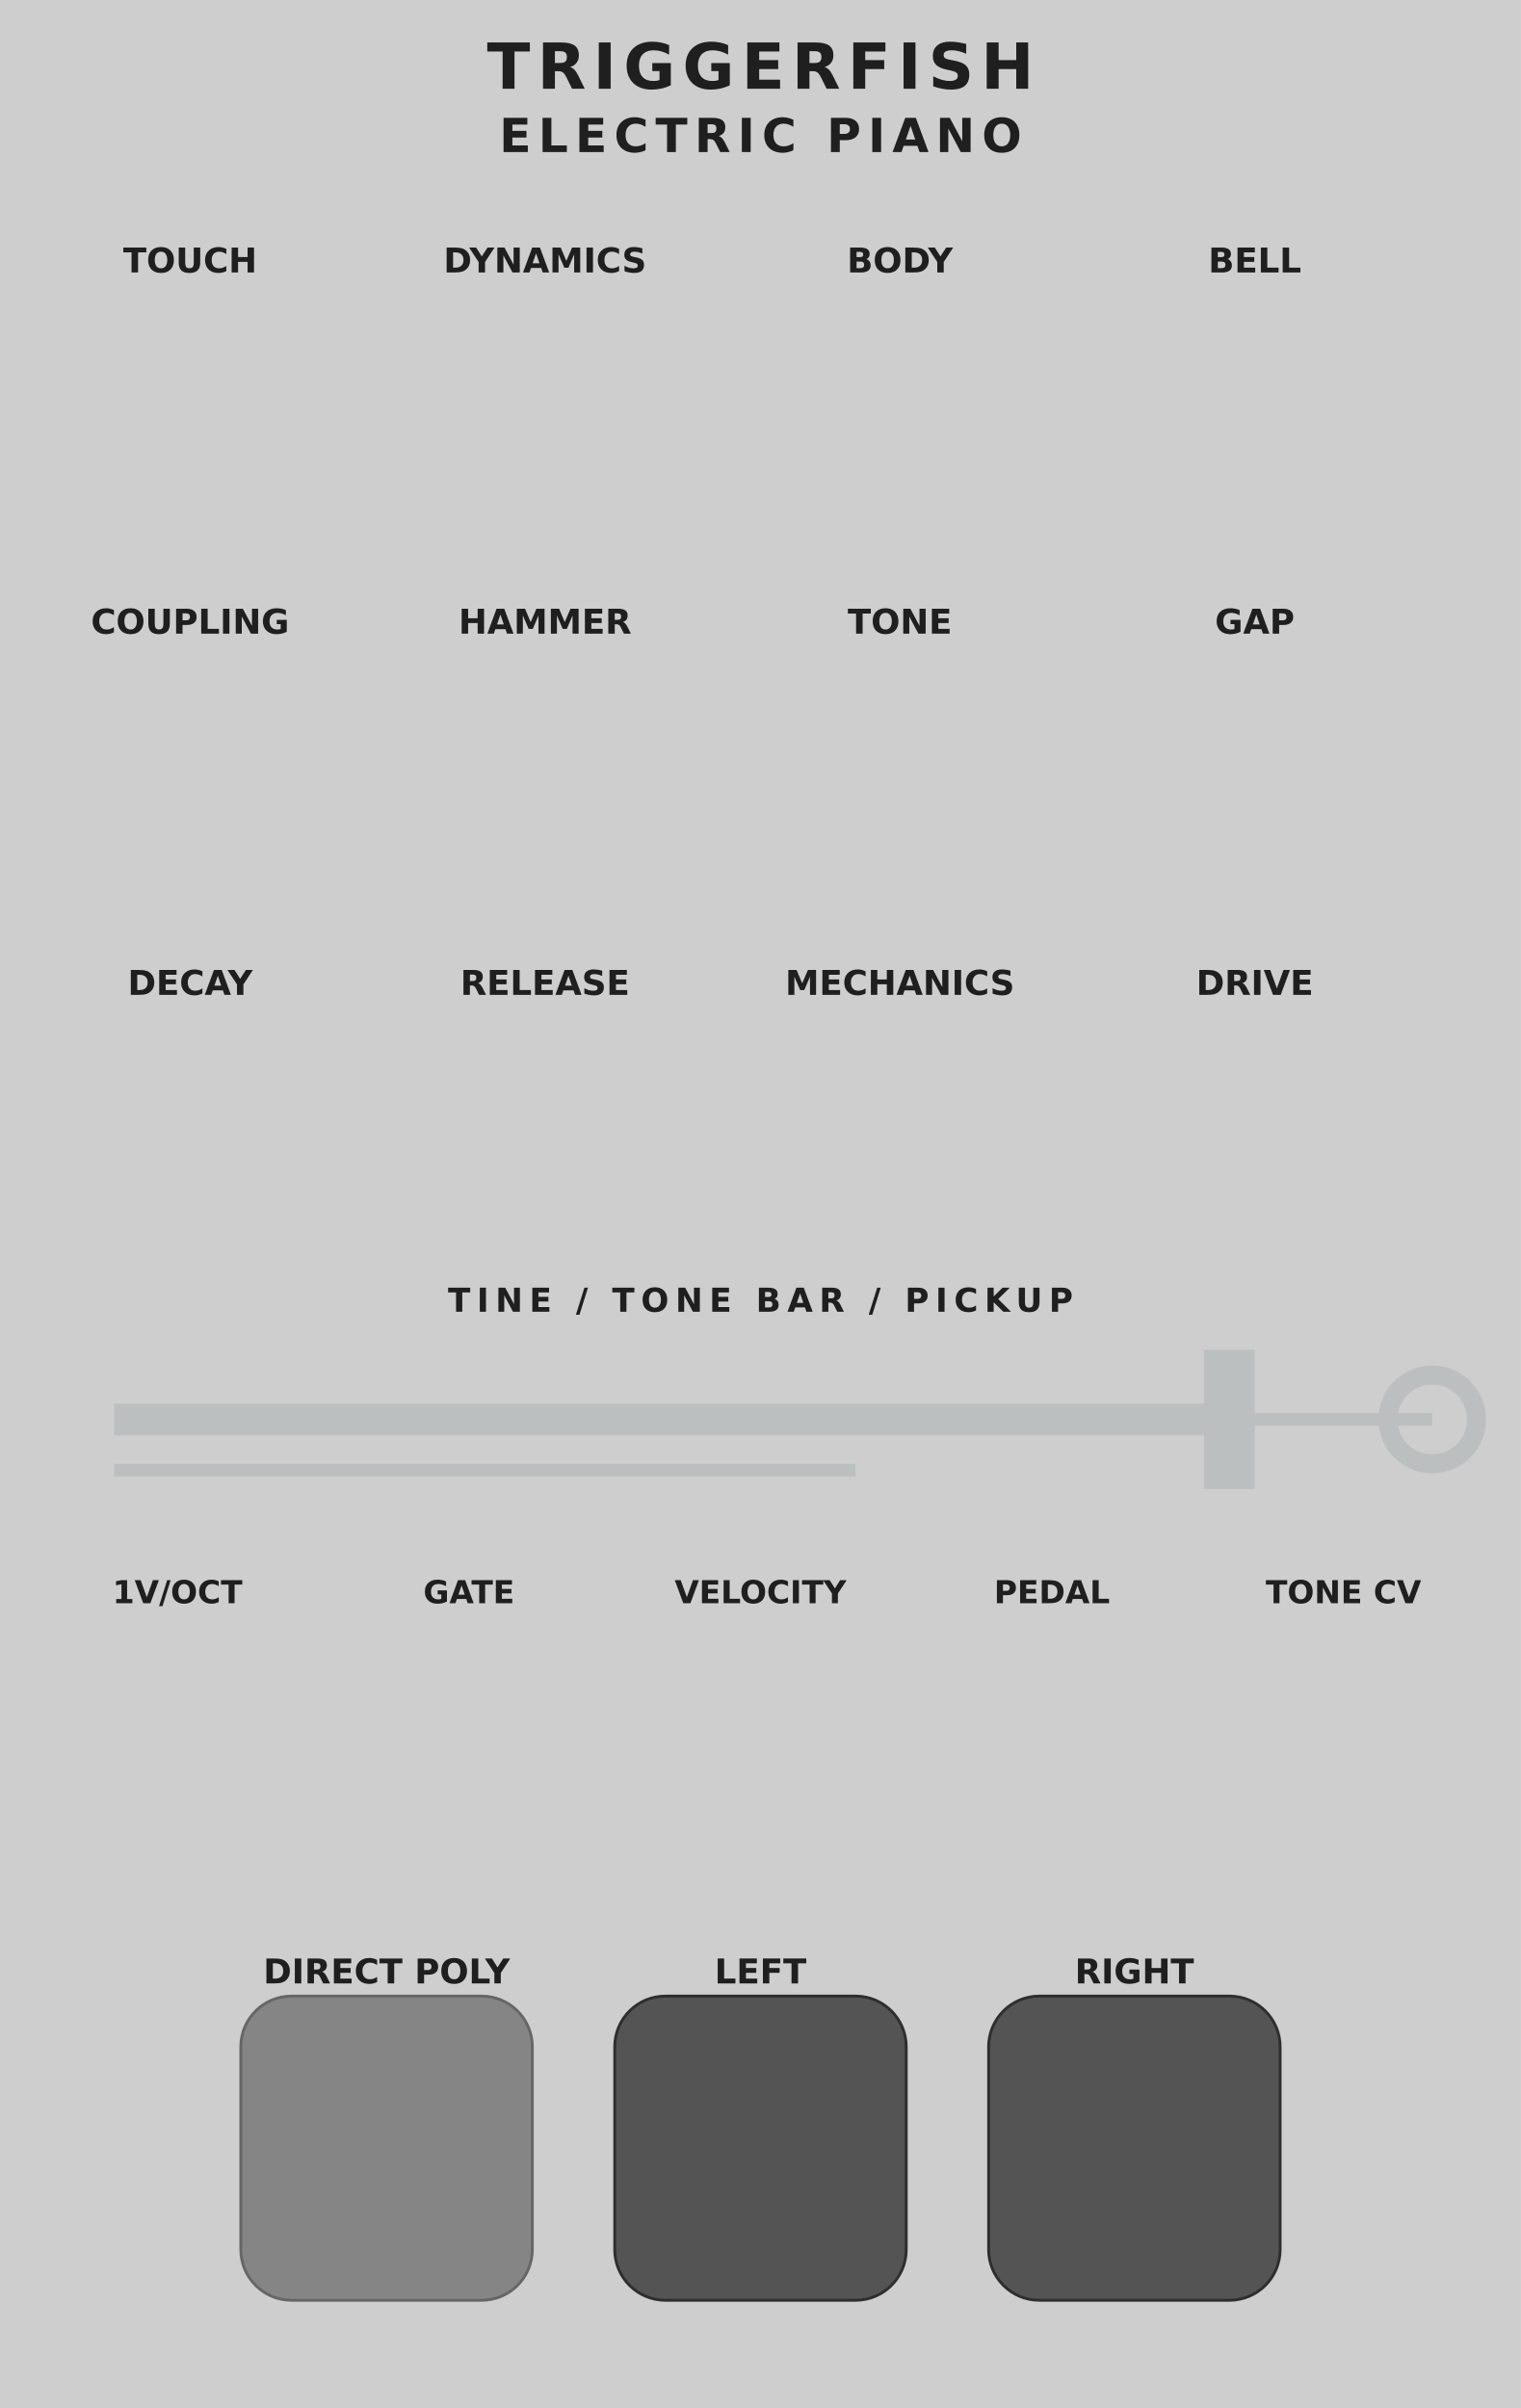
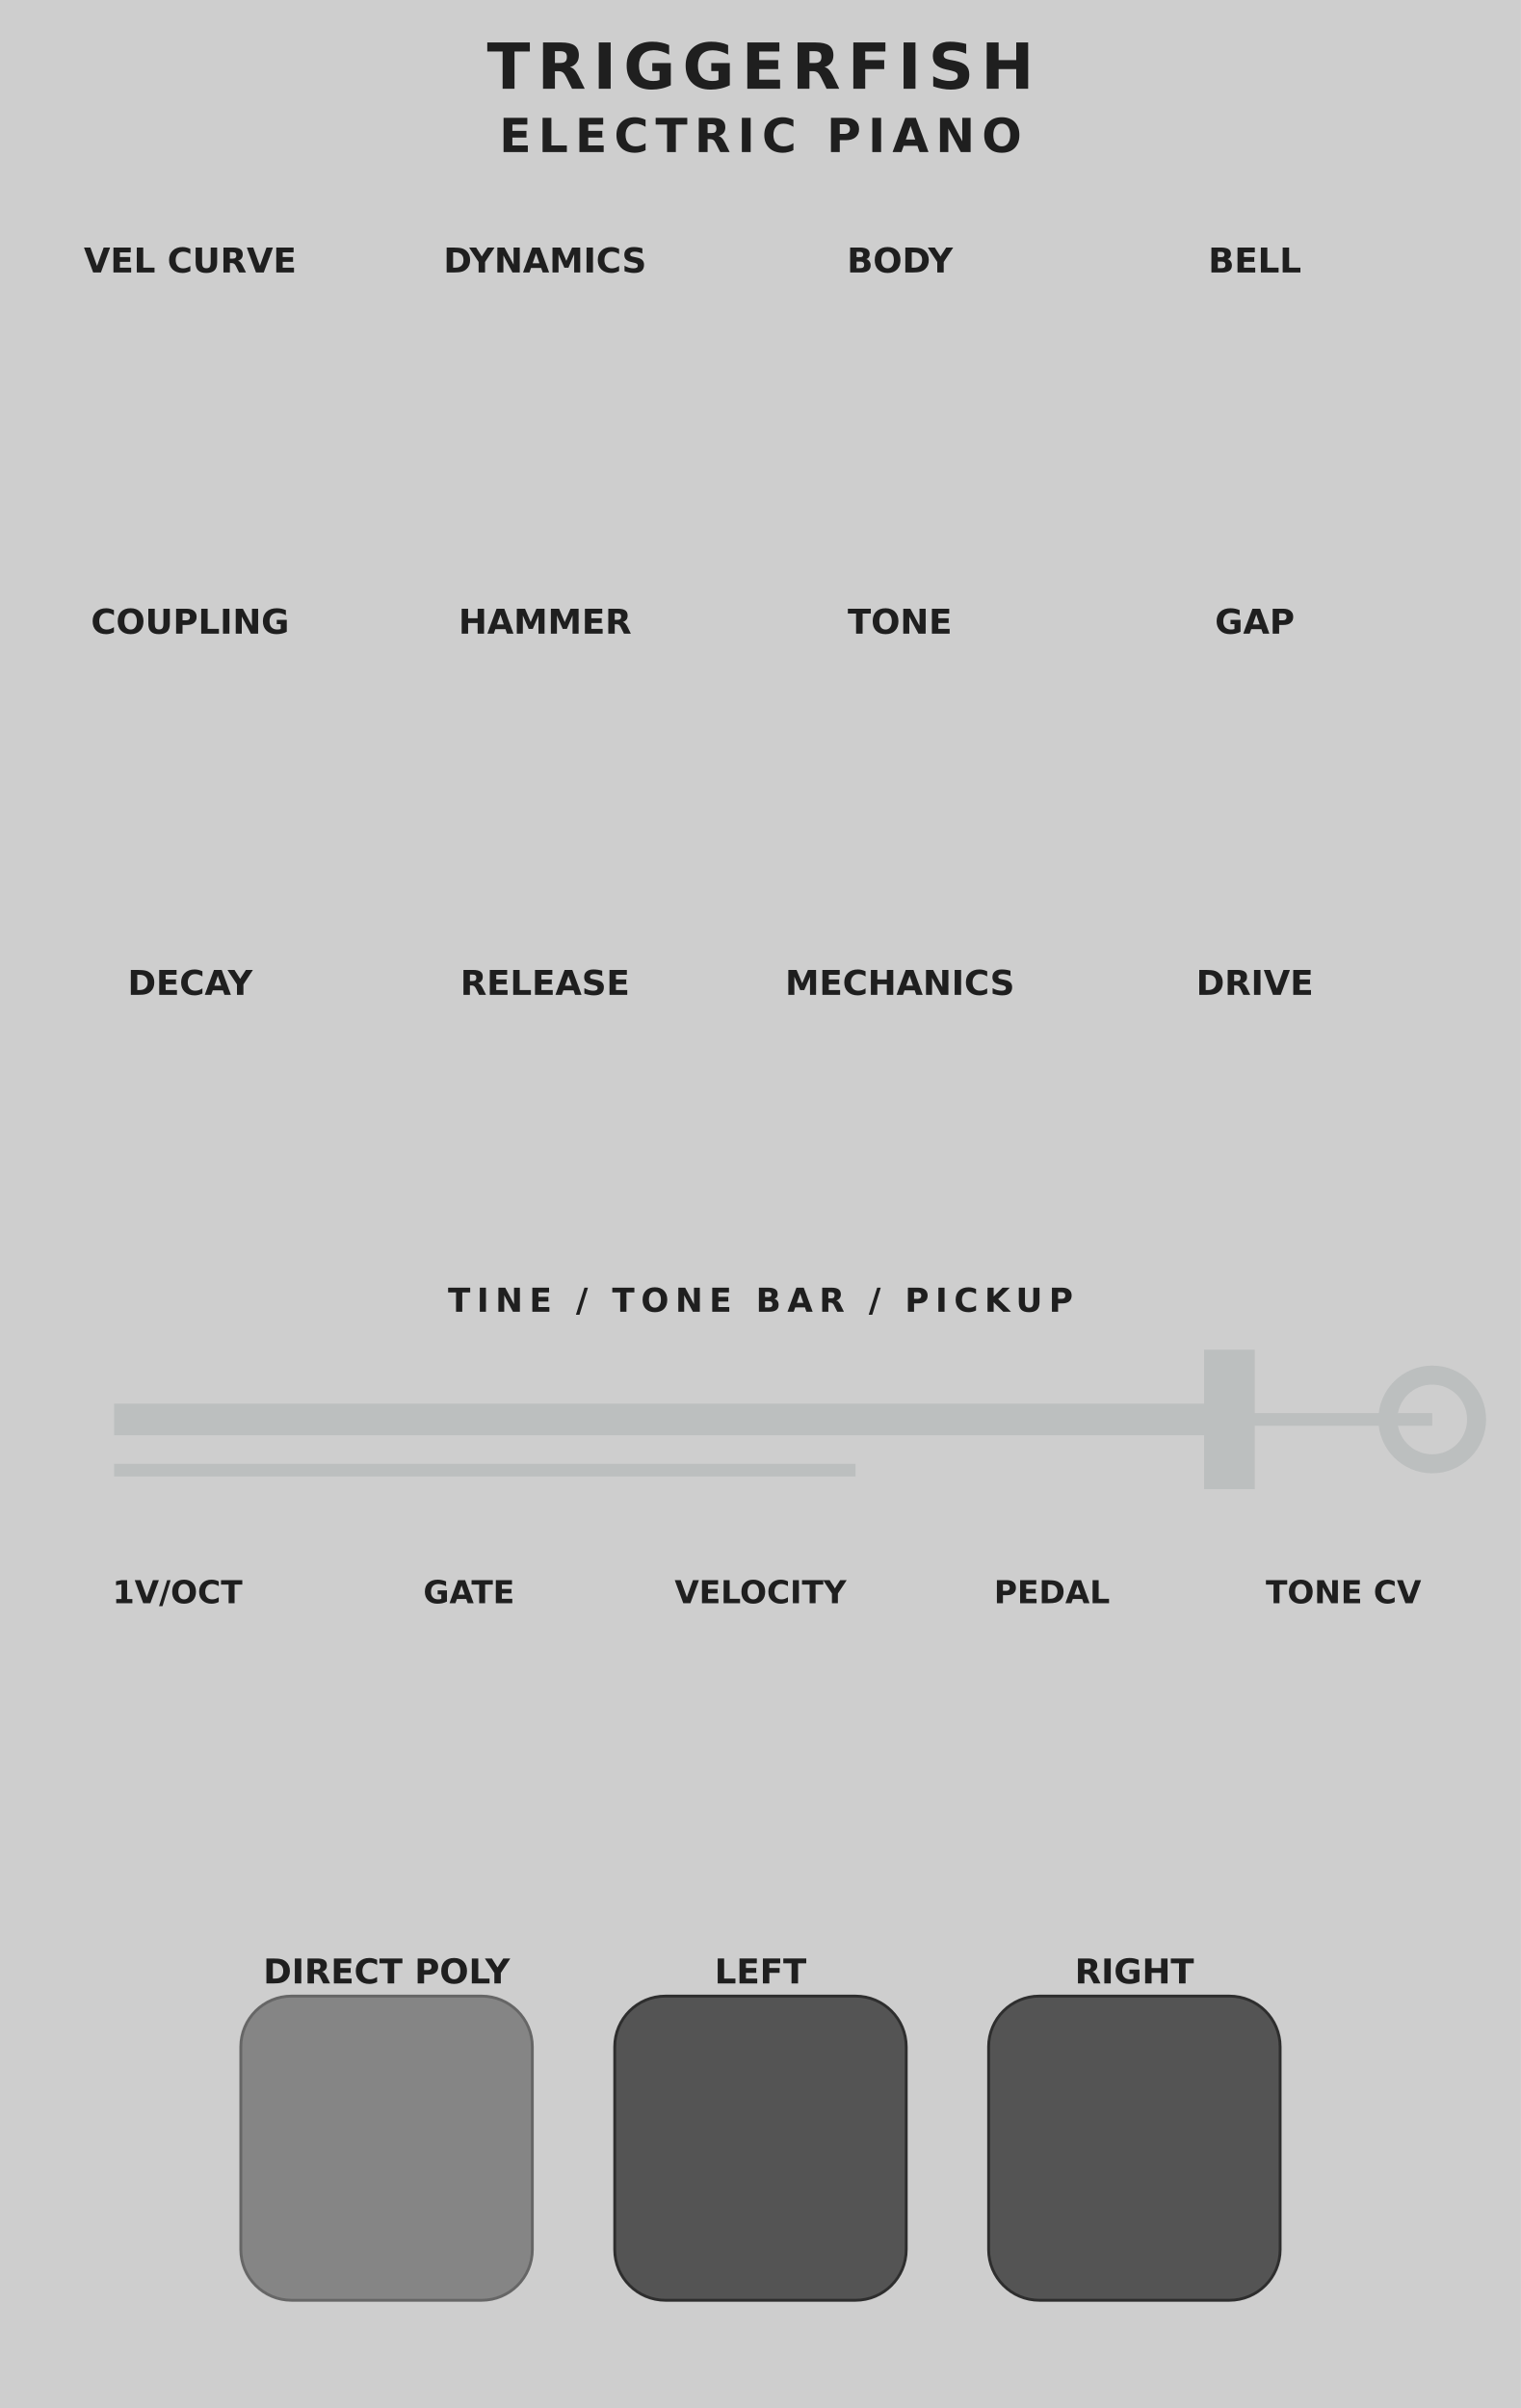
<svg xmlns="http://www.w3.org/2000/svg" width="240" height="380" viewBox="0 0 240 380">
  <rect width="240" height="380" fill="#cecece" />
  <g stroke="#45595a" fill="none" opacity="0.13">
    <path d="M18 224 H194" stroke-width="5" />
    <path d="M194 213 V235" stroke-width="8" />
    <path d="M194 224 H226" stroke-width="2" />
    <circle cx="226" cy="224" r="7" stroke-width="3" />
    <path d="M18 232 H135" stroke-width="2" />
  </g>
  <g font-family="DejaVu Sans, sans-serif" text-anchor="middle" fill="#1f1f1f">
    <text x="120" y="14" font-size="10" font-weight="bold" letter-spacing="1.1">TRIGGERFISH</text>
    <text x="120" y="24" font-size="7.4" font-weight="bold" letter-spacing="1.1">ELECTRIC PIANO</text>
    <g font-size="5.4" font-weight="bold">
-       <text x="30" y="43">TOUCH</text>
+       <text x="30" y="43">VEL CURVE</text>
      <text x="86" y="43">DYNAMICS</text>
      <text x="142" y="43">BODY</text>
      <text x="198" y="43">BELL</text>
      <text x="30" y="100">COUPLING</text>
      <text x="86" y="100">HAMMER</text>
      <text x="142" y="100">TONE</text>
      <text x="198" y="100">GAP</text>
      <text x="30" y="157">DECAY</text>
      <text x="86" y="157">RELEASE</text>
      <text x="142" y="157">MECHANICS</text>
      <text x="198" y="157">DRIVE</text>
    </g>
    <text x="120" y="207" font-size="5.2" font-weight="bold" letter-spacing="1">TINE / TONE BAR / PICKUP</text>
    <g font-size="5" font-weight="bold">
      <text x="28" y="253">1V/OCT</text>
      <text x="74" y="253">GATE</text>
      <text x="120" y="253">VELOCITY</text>
      <text x="166" y="253">PEDAL</text>
      <text x="212" y="253">TONE CV</text>
    </g>
    <g font-size="5.4" font-weight="bold">
      <text x="61" y="313">DIRECT POLY</text>
      <text x="120" y="313">LEFT</text>
      <text x="179" y="313">RIGHT</text>
    </g>
  </g>
  <g stroke-width="0.45">
    <rect x="38" y="315" width="46" height="48" rx="8" fill="#858585" stroke="#666" />
    <rect x="97" y="315" width="46" height="48" rx="8" fill="#545454" stroke="#2e2e2e" />
    <rect x="156" y="315" width="46" height="48" rx="8" fill="#545454" stroke="#2e2e2e" />
  </g>
</svg>
